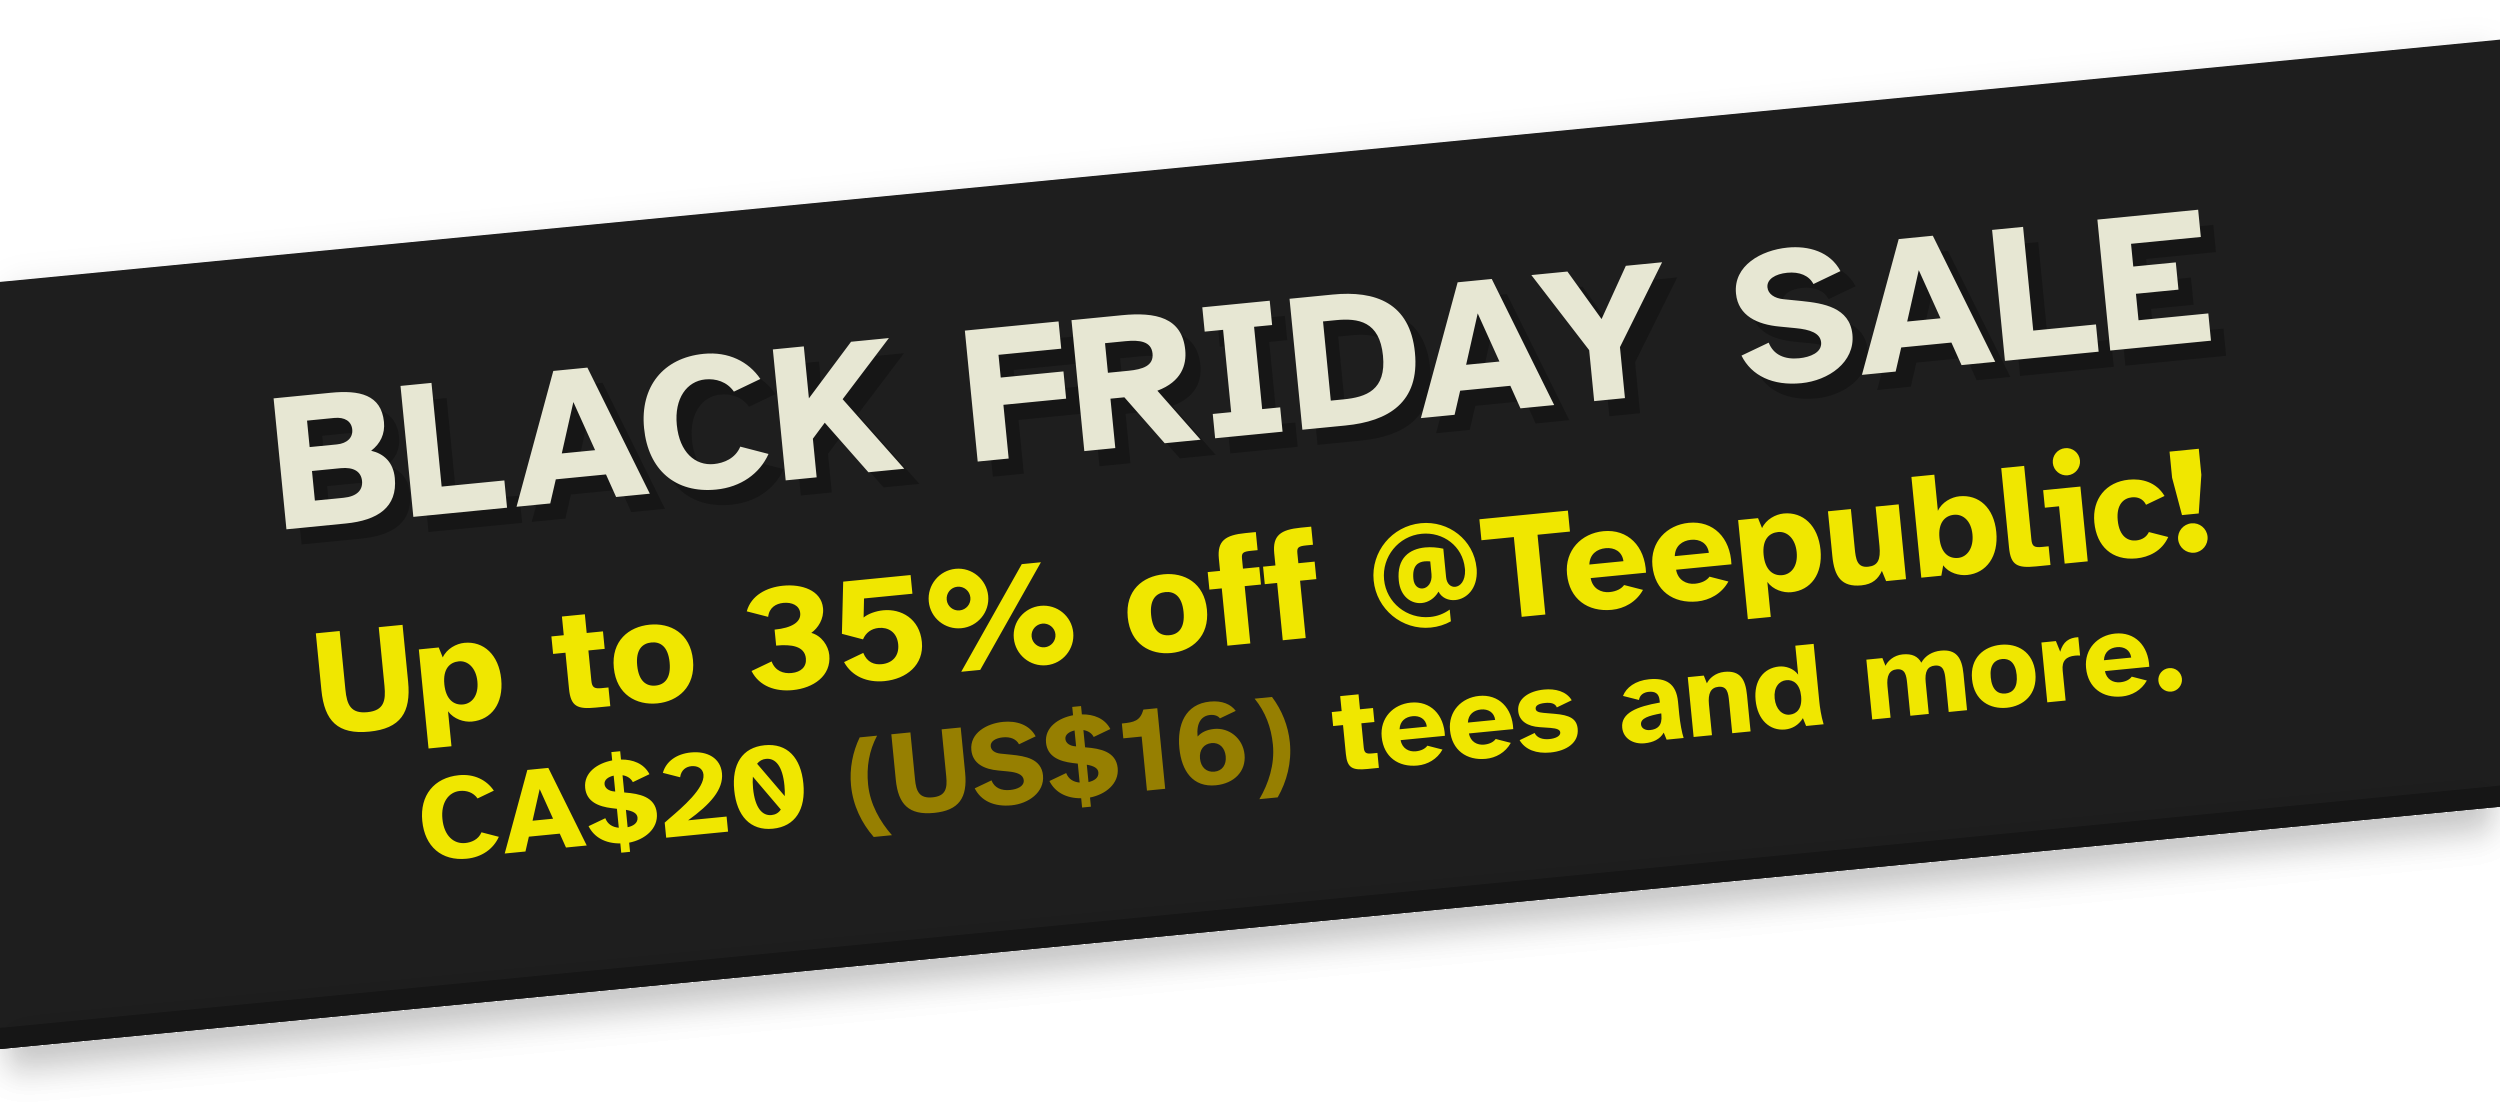
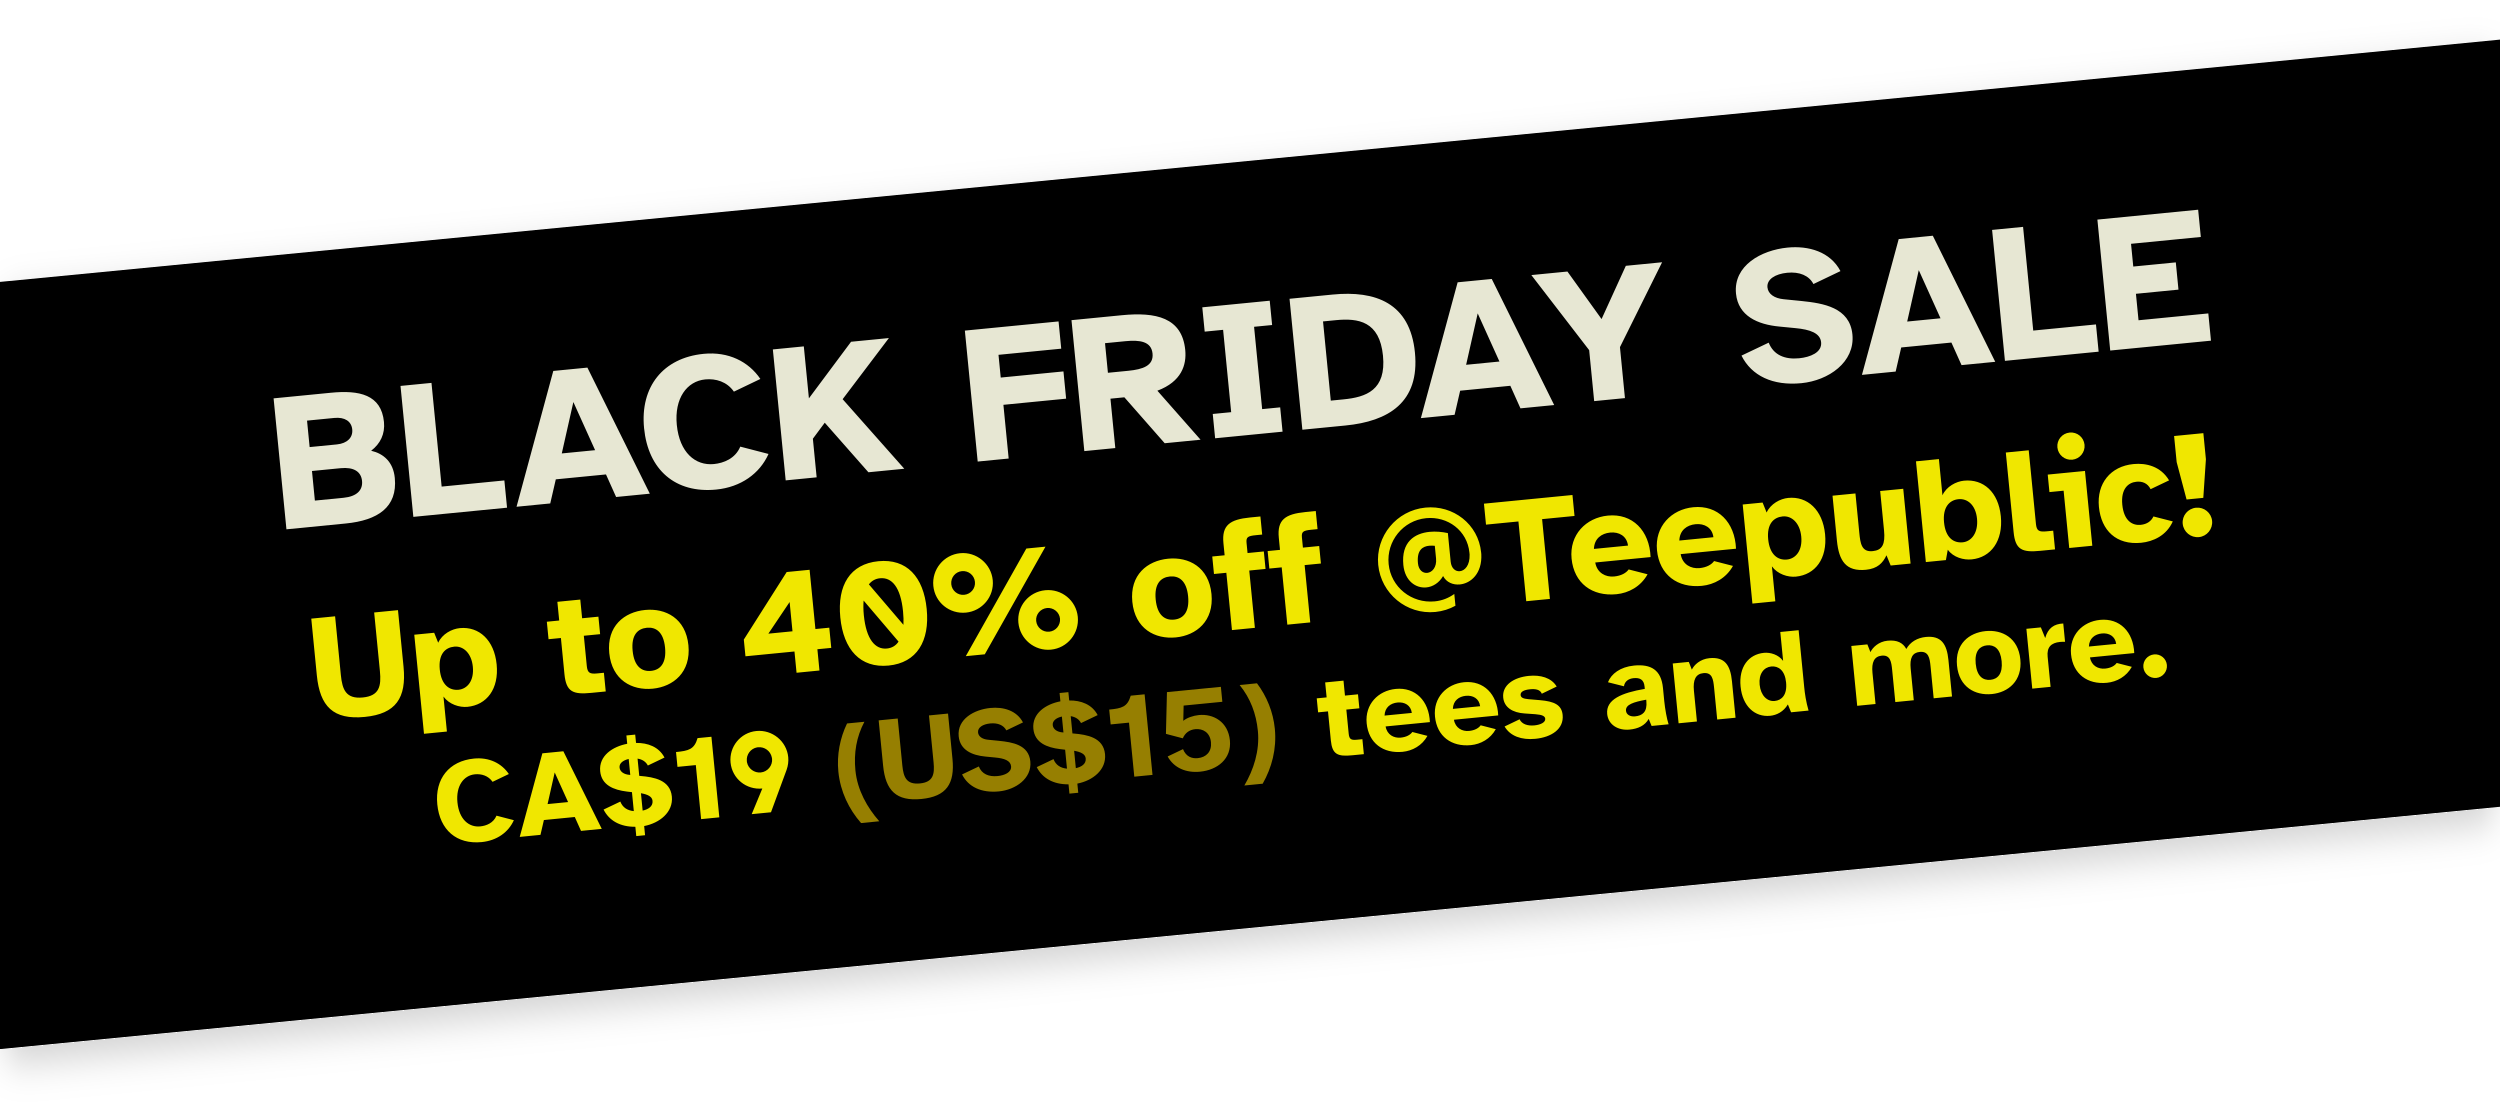
<svg xmlns="http://www.w3.org/2000/svg" fill="none" height="147" viewBox="0 0 330 147" width="330">
  <filter id="a" color-interpolation-filters="sRGB" filterUnits="userSpaceOnUse" height="153.353" width="463.644" x="-65" y="-3">
    <feFlood flood-opacity="0" result="BackgroundImageFix" />
    <feColorMatrix in="SourceAlpha" result="hardAlpha" type="matrix" values="0 0 0 0 0 0 0 0 0 0 0 0 0 0 0 0 0 0 127 0" />
    <feOffset dy="2" />
    <feGaussianBlur stdDeviation="2.5" />
    <feComposite in2="hardAlpha" operator="out" />
    <feColorMatrix type="matrix" values="0 0 0 0 0 0 0 0 0 0 0 0 0 0 0 0 0 0 0.18 0" />
-     <feBlend in2="BackgroundImageFix" mode="normal" result="effect1_dropShadow_288_177" />
-     <feBlend in="SourceGraphic" in2="effect1_dropShadow_288_177" mode="normal" result="shape" />
+     <feBlend in2="BackgroundImageFix" mode="normal" result="effect1_dropShadow_288_182" />
+     <feBlend in="SourceGraphic" in2="effect1_dropShadow_288_182" mode="normal" result="shape" />
  </filter>
-   <filter id="b" color-interpolation-filters="sRGB" filterUnits="userSpaceOnUse" height="55.807" width="454.189" x="-55.546" y="94.546">
-     <feFlood flood-opacity="0" result="BackgroundImageFix" />
-     <feColorMatrix in="SourceAlpha" result="hardAlpha" type="matrix" values="0 0 0 0 0 0 0 0 0 0 0 0 0 0 0 0 0 0 127 0" />
-     <feOffset dy="2" />
-     <feGaussianBlur stdDeviation="2.5" />
-     <feComposite in2="hardAlpha" operator="out" />
-     <feColorMatrix type="matrix" values="0 0 0 0 0 0 0 0 0 0 0 0 0 0 0 0 0 0 0.18 0" />
-     <feBlend in2="BackgroundImageFix" mode="normal" result="effect1_dropShadow_288_177" />
-     <feBlend in="SourceGraphic" in2="effect1_dropShadow_288_177" mode="normal" result="shape" />
-   </filter>
-   <clipPath id="c">
+   <clipPath id="b">
    <path d="m0 0h330v147h-330z" />
  </clipPath>
-   <g clip-path="url(#c)">
+   <g clip-path="url(#b)">
    <g filter="url(#a)">
-       <path d="m-60 43.026h446v100.798h-446z" fill="#1e1e1e" transform="matrix(.9953359 -.09646994 .09646994 .9953359 -4.430523 -5.587521)" />
+       <path d="m-60 43.026h446v100.798h-446z" fill="#000" transform="matrix(.9953359 -.09646994 .09646994 .9953359 -4.430523 -5.587521)" />
    </g>
-     <g filter="url(#b)">
-       <path d="m-50.546 140.572h446v2.794h-446z" fill="#161616" transform="matrix(.9953359 -.09646994 .09646994 .9953359 -13.79672 -4.220518)" />
-     </g>
-     <path d="m42.424 91.085-.734-7.484 3.145-.308.759 7.743c.193 1.971.694 3.188 2.904 2.971 2.189-.215 2.445-1.506 2.252-3.476l-.759-7.743 3.145-.308.734 7.484c.402 4.1-.999 6.207-5.12 6.611-4.16.408-5.924-1.389-6.326-5.489zm17.17 7.42-3.026.297-1.282-13.077 2.627-.258.531 1.315c.53-1.157 1.791-1.823 2.846-1.927 2.548-.25 4.556 1.583 4.87 4.788.318 3.244-1.304 5.353-3.852 5.603-1.055.103-2.423-.325-3.167-1.357zm-.943-8.187c.199 2.03 1.278 2.789 2.472 2.671 1.174-.115 2.074-1.188 1.893-3.039-.177-1.811-1.276-2.769-2.45-2.654-1.194.117-2.114.991-1.914 3.021zm14.359-4-.226-2.309 1.632-.16-.242-2.468 3.026-.297.242 2.468 2.15-.211.226 2.309-2.15.211.39 3.981c.092.935.408 1.085 1.383.99l.876-.086.242 2.468-1.911.187c-2.428.238-3.309-.138-3.538-2.467l-.468-4.777zm8.014 1.827c-.349-3.563 1.981-5.419 4.728-5.688 2.707-.265 5.373 1.101 5.722 4.664.349 3.563-1.997 5.461-4.704 5.726-2.747.269-5.397-1.139-5.746-4.702zm4.958-3.34c-1.194.117-2.078.947-1.873 3.037.203 2.07 1.197 2.776 2.431 2.656 1.214-.119 2.052-1.005 1.849-3.075-.205-2.09-1.232-2.733-2.407-2.618zm13.222 3.768 2.65-1.264c.465 1.261 1.547 1.637 2.641 1.53 1.254-.123 1.988-.838 1.881-1.933-.16-1.632-1.933-1.881-3.923-1.685l-.207-2.11c2.289-.224 3.498-1.006 3.383-2.18-.101-1.035-1.127-1.457-2.222-1.35-.975.096-1.87.605-2.01 1.845l-2.824-.728c.577-2.106 2.603-3.169 4.793-3.384 2.428-.238 5.039.571 5.274 2.96.14 1.433-.666 2.638-1.549 3.267 1.362.369 2.257 1.708 2.376 2.922.272 2.767-2.104 4.366-4.831 4.633-2.249.22-4.409-.492-5.432-2.522zm17.564 1.333c-2.309.226-4.322-.621-5.351-2.51l2.534-1.213c.505 1.257 1.461 1.585 2.437 1.489 1.393-.137 2.326-1.072 2.174-2.625-.16-1.632-1.349-2.279-2.583-2.158-.975.096-1.687.628-2.062 1.508l-2.785-.732.169-6.889 8.897-.872.242 2.468-6.389.626-.055 2.517c.574-.498 1.643-.865 2.579-.956 2.369-.232 4.81 1.096 5.112 4.181.299 3.045-2.053 4.884-4.919 5.165zm21.363-2.094c-2.169.213-4.095-1.387-4.307-3.557-.213-2.17 1.369-4.073 3.538-4.286 2.17-.213 4.091 1.347 4.304 3.517s-1.365 4.113-3.535 4.325zm-11.23-4.888c-2.17.213-4.091-1.347-4.304-3.517-.212-2.17 1.365-4.113 3.535-4.325 2.15-.211 4.095 1.387 4.308 3.557.212 2.17-1.389 4.075-3.539 4.286zm2.489 5.503-2.508.246 7.992-14.207 2.528-.248zm8.203-6.109c-.856.084-1.504.851-1.421 1.707.086.876.871 1.502 1.727 1.418s1.504-.851 1.418-1.727c-.084-.856-.868-1.482-1.724-1.398zm-12.627-3.143c.084.856.849 1.484 1.705 1.4.875-.086 1.504-.851 1.42-1.707-.086-.876-.851-1.504-1.727-1.418-.856.084-1.484.849-1.398 1.725zm23.898 2.32c-.35-3.563 1.98-5.419 4.727-5.688 2.707-.265 5.373 1.101 5.723 4.664.349 3.563-1.997 5.461-4.704 5.726-2.747.269-5.397-1.139-5.746-4.702zm4.957-3.34c-1.194.117-2.077.947-1.872 3.037.203 2.07 1.196 2.776 2.431 2.655 1.214-.119 2.051-1.005 1.848-3.075-.205-2.09-1.232-2.733-2.407-2.618zm5.821-.329-.226-2.309 1.632-.16-.158-1.612c-.23-2.349.84-3.117 3.507-3.378l1.373-.135.234 2.389-.836.082c-1.074.105-1.3.268-1.225 1.024l.13 1.334 2.15-.211.226 2.309-2.149.211.741 7.564-3.025.297-.742-7.564zm7.309-.716-.227-2.309 1.633-.16-.159-1.612c-.23-2.349.84-3.117 3.508-3.378l1.373-.135.234 2.389-.836.082c-1.075.105-1.3.268-1.226 1.024l.131 1.334 2.15-.211.226 2.309-2.15.211.742 7.564-3.026.296-.741-7.564zm14.371-.484c-.371-3.782 2.41-7.189 6.232-7.564 3.662-.359 6.987 2.189 7.352 5.911l.023.239c.13 2.559-1.391 3.854-2.824 3.994-.915.09-1.796-.286-2.219-1.109-.533.916-1.368 1.42-2.204 1.502-1.393.137-2.836-.847-3.043-2.957-.296-3.026 1.459-4.182 3.47-4.379.796-.078 1.648-.001 2.407.166l.369 3.762c.09.916.652 1.323 1.21 1.268.657-.064 1.332-.754 1.292-2.196l-.026-.259c-.285-2.906-2.864-4.824-5.71-4.545-3.066.3-5.248 3.046-4.954 6.052.299 3.046 3.025 5.23 6.09 4.929.956-.094 1.788-.416 2.577-.976l.153 1.552c-.781.438-1.697.729-2.653.823-3.782.371-7.169-2.412-7.542-6.214zm5.244-.213c.09.916.652 1.323 1.23 1.266.637-.062 1.275-.728 1.16-1.902l-.164-1.672c-.223-.018-.486-.033-.745-.007-.836.082-1.654.544-1.481 2.316zm13.263-5.52-4.279.419-.272-2.767 11.684-1.145.272 2.767-4.28.419 1.032 10.53-3.125.306zm7.017 4.899c-.309-3.145 1.903-5.391 4.789-5.674 3.244-.318 5.498 1.973 5.641 5.476l-7.305.716c.236 1.383 1.377 1.955 2.492 1.846.935-.092 1.583-.457 1.918-.932l2.494.64c-.886 1.614-2.49 2.475-4.102 2.633-3.205.314-5.608-1.44-5.927-4.704zm5.089-3.433c-1.135.111-2.093.788-2.14 2.159l4.499-.441c-.165-1.27-1.185-1.833-2.359-1.718zm6.185 2.328c-.309-3.145 1.903-5.391 4.789-5.674 3.244-.318 5.499 1.973 5.641 5.476l-7.305.716c.236 1.383 1.377 1.955 2.492 1.846.935-.092 1.583-.457 1.918-.932l2.495.64c-.887 1.614-2.491 2.475-4.103 2.633-3.205.314-5.607-1.44-5.927-4.704zm5.089-3.433c-1.135.111-2.093.788-2.14 2.159l4.499-.441c-.165-1.27-1.185-1.833-2.359-1.718zm10.532 10.181-3.026.296-1.282-13.077 2.628-.258.53 1.314c.53-1.157 1.791-1.823 2.846-1.927 2.548-.25 4.556 1.583 4.87 4.788.318 3.244-1.304 5.353-3.852 5.602-1.054.103-2.423-.325-3.167-1.357zm-.944-8.187c.199 2.03 1.279 2.789 2.473 2.672 1.174-.115 2.074-1.188 1.892-3.039-.177-1.811-1.276-2.769-2.45-2.654-1.195.117-2.114.991-1.915 3.021zm8.493-5.756 3.026-.297.507 5.175c.139 1.413.294 2.584 1.767 2.439 1.273-.125 1.679-.908 1.5-2.739l-.51-5.195 3.046-.299.967 9.873-2.627.258-.555-1.352c-.481 1.032-1.193 1.765-2.706 1.913-2.627.258-3.57-1.157-3.833-3.844zm11.017-4.536 3.025-.297.468 4.777c.53-1.157 1.791-1.823 2.846-1.927 2.548-.25 4.546 1.484 4.863 4.708.316 3.224-1.297 5.432-3.844 5.682-1.055.103-2.416-.245-3.16-1.278l-.248 1.371-2.647.26zm3.703 8.057c.201 2.05 1.275 2.749 2.469 2.632 1.174-.115 2.064-1.288 1.885-3.119-.178-1.811-1.269-2.689-2.443-2.574-1.194.117-2.108 1.051-1.911 3.061zm9.184 1.29-1.03-10.51 3.025-.297.953 9.713c.091.935.407 1.085 1.423.986l.855-.084.242 2.468-1.93.189c-2.429.238-3.31-.138-3.538-2.467zm4.729-5.287-.226-2.309 4.916-.482.968 9.873-3.045.298-.742-7.564zm3.017-4.275c-.995.098-1.871-.64-1.967-1.616-.097-.995.621-1.869 1.616-1.967.996-.098 1.87.621 1.967 1.616.096.975-.62 1.869-1.616 1.967zm9.082 10.966c-3.264.32-5.262-1.614-5.569-4.739-.304-3.105 1.545-5.356 4.551-5.651 1.692-.166 3.605.29 4.712 2.151l-2.438 1.163c-.401-.805-1.109-1.057-1.865-.983-1.095.107-2.077.947-1.873 3.037.211 2.15 1.356 2.761 2.431 2.655.836-.082 1.398-.499 1.68-1.109l2.556.654c-.84 1.891-2.612 2.668-4.185 2.822zm4.694-10.649-.337-3.443 3.861-.379.338 3.443-.344 5.098-2.21.216zm2.94 9.9c-1.075.105-2.036-.685-2.142-1.759-.105-1.075.687-2.017 1.762-2.122 1.055-.103 2.014.667 2.12 1.742.105 1.075-.685 2.037-1.74 2.14zm-228.058 40.393c-3.312.325-5.526-1.596-5.859-4.988-.329-3.36 1.546-5.714 4.842-6.037 2.006-.197 3.646.623 4.605 2.04l-2.15 1.031c-.562-.813-1.472-1.077-2.332-.993-1.481.145-2.518 1.533-2.306 3.698.218 2.23 1.5 3.326 3.012 3.178.796-.078 1.741-.444 2.144-1.416l2.293.595c-.712 1.597-2.244 2.696-4.25 2.892zm5.024-.685 2.986-11.032 2.771-.272 5.071 10.243-2.739.268-.823-1.832-4.077.399-.451 1.958zm4.616-8.507-.941 4.176 2.707-.266zm10.645 7.172c-1.992.018-3.455-.803-4.194-2.274l2.212-1.053c.301.775.919 1.18 1.779 1.257l-.245-2.5-.667-.08c-1.757-.213-3.346-.845-3.526-2.676-.201-2.055 1.657-3.266 3.567-3.63l-.108-1.099 1.163-.114.108 1.098c1.557-.024 3.026.524 3.758 1.931l-2.196 1.051c-.259-.505-.739-.812-1.359-.912l.223 2.277.178.015c1.751.15 3.909.517 4.125 2.715.204 2.086-1.634 3.504-3.654 3.895l.119 1.21-1.163.114zm.964-2.136c.709-.15 1.378-.538 1.305-1.286-.056-.573-.646-.853-1.53-1.008zm-3.049-5.682c.053.541.571.908 1.316.964l.097.007-.206-2.102c-.755.17-1.262.574-1.207 1.131zm7.943 5.073.636-.561c1.676-1.434 4.658-3.977 4.482-5.776-.081-.828-.808-1.191-1.588-1.115-.669.066-1.354.455-1.496 1.465l-2.276-.581c.428-1.537 1.828-2.51 3.707-2.694 2.166-.212 3.899.743 4.094 2.734.211 2.149-1.527 4.104-4.47 6.225l5.08-.498.195 1.991-8.169.801zm9.178-4.276c-.334-3.407 1.038-5.648 4.015-5.94 2.994-.293 4.775 1.638 5.109 5.046.332 3.392-1.035 5.68-4.029 5.974-2.977.291-4.763-1.688-5.095-5.08zm2.462-1.784c-.036.453-.035.952.022 1.541.251 2.564 1.209 3.643 2.435 3.523.51-.05.937-.285 1.231-.731zm1.731-2.356c-.478.047-.875.262-1.175.645l3.65 4.273c.023-.421.008-.901-.042-1.411-.252-2.58-1.191-3.629-2.433-3.507zm74.862-4.332-.181-1.847 1.305-.128-.193-1.974 2.42-.237.194 1.975 1.72-.169.181 1.847-1.72.169.312 3.185c.073.748.326.868 1.107.792l.7-.069.194 1.975-1.529.15c-1.943.19-2.647-.11-2.83-1.974l-.374-3.822zm6.41 1.446c-.247-2.516 1.522-4.313 3.831-4.539 2.596-.254 4.399 1.578 4.513 4.381l-5.844.573c.189 1.107 1.102 1.564 1.994 1.476.748-.073 1.266-.365 1.534-.745l1.996.512c-.71 1.292-1.993 1.98-3.282 2.107-2.564.251-4.486-1.152-4.742-3.764zm4.071-2.746c-.907.089-1.674.63-1.711 1.727l3.598-.353c-.131-1.016-.947-1.467-1.887-1.375zm4.948 1.862c-.246-2.516 1.523-4.313 3.832-4.539 2.595-.254 4.399 1.578 4.512 4.381l-5.844.573c.189 1.107 1.102 1.564 1.994 1.476.748-.073 1.266-.365 1.535-.745l1.995.512c-.709 1.291-1.992 1.98-3.282 2.107-2.564.251-4.486-1.152-4.742-3.764zm4.072-2.746c-.908.089-1.675.63-1.712 1.727l3.599-.353c-.132-1.016-.948-1.467-1.887-1.375zm9.18 5.676c-1.848.181-3.332-.365-4.066-1.627l1.98-.95c.305.645 1.052.894 1.96.805.78-.076 1.474-.386 1.425-.879-.033-.334-.373-.526-1.296-.596l-1.441-.1c-1.553-.105-2.681-.782-2.81-2.104-.163-1.656 1.426-2.664 3.385-2.856 1.513-.148 2.964.224 3.675 1.408l-1.965.948c-.215-.558-.836-.658-1.553-.587-.859.084-1.283.351-1.243.765.031.319.321.483 1.034.542l1.491.127c1.946.163 2.892.633 3.021 1.955.183 1.863-1.48 2.942-3.597 3.15zm9.477-3.276c-.189-1.927 1.929-2.793 4.964-3.316l-.029-.302c-.089-.908-.6-1.195-1.444-1.113-.669.066-1.18.421-1.277 1.074l-2.11-.533c.422-1.103 1.618-2.023 3.433-2.201 2.246-.22 3.593.564 3.827 2.953l.17 1.736c.101 1.035.347 2.394.573 3.063l-2.245.22-.38-.927c-.508.886-1.4 1.295-2.531 1.406-1.497.147-2.81-.625-2.951-2.058zm5.153-1.888c-1.658.307-2.751.639-2.67 1.467.05.509.56.797 1.197.735.956-.094 1.633-.562 1.491-2.011zm3.5-4.78 2.117-.208.406 1.021c.292-.624 1.101-1.394 2.311-1.513 2.039-.2 2.775.918 2.984 3.051l.472 4.809-2.421.237-.412-4.204c-.109-1.115-.247-2.034-1.41-1.92-1.019.1-1.391.892-1.251 2.325l.398 4.061-2.42.237zm12.854 6.907c-2.038.2-3.647-1.282-3.899-3.862-.253-2.58 1.046-4.25 3.084-4.45.86-.084 1.937.244 2.533 1.07l-.375-3.822 2.42-.237.74 7.548c.078.796.237 1.922.574 3.063l-2.309.226-.423-1.036c-.58.973-1.485 1.416-2.345 1.5zm.15-6.51c-.956.094-1.676.952-1.534 2.401.144 1.465 1.025 2.247 1.98 2.153.939-.092 1.673-.807 1.512-2.447-.157-1.608-1.019-2.199-1.958-2.107zm13.765 4.953-2.421.237-.774-7.898 2.118-.208.405 1.021c.293-.624 1.086-1.393 2.264-1.508 1.258-.123 2.02.268 2.47 1.092.52-.935 1.463-1.478 2.578-1.587 2.022-.198 2.775.918 2.984 3.051l.471 4.809-2.42.237-.412-4.204c-.11-1.115-.264-2.032-1.426-1.918-.987.097-1.334.822-1.199 2.207l.409 4.172-2.436.239-.412-4.204c-.109-1.115-.248-2.034-1.378-1.923-1.003.098-1.36.889-1.226 2.258zm10.755-5.073c-.28-2.85 1.584-4.335 3.782-4.551 2.166-.212 4.298.881 4.578 3.731.279 2.85-1.598 4.369-3.763 4.581-2.198.215-4.318-.911-4.597-3.761zm3.966-2.672c-.955.094-1.662.758-1.498 2.43.162 1.656.957 2.221 1.945 2.124.971-.095 1.641-.804 1.479-2.46-.164-1.672-.986-2.186-1.926-2.094zm8.387 5.48-2.421.237-.774-7.898 1.911-.187.572 1.407c.369-1.322 1.167-1.867 2.384-1.922l.237 2.42c-.258-.007-.435-.006-.658.016-1.178.116-1.765.688-1.642 1.946zm2.698-4.3c-.246-2.516 1.523-4.313 3.832-4.539 2.595-.254 4.399 1.578 4.512 4.381l-5.844.573c.189 1.107 1.102 1.564 1.994 1.476.748-.073 1.266-.365 1.535-.745l1.995.512c-.709 1.291-1.992 1.98-3.282 2.106-2.564.251-4.486-1.152-4.742-3.763zm4.072-2.746c-.908.089-1.675.63-1.712 1.727l3.599-.353c-.132-1.016-.948-1.467-1.887-1.375zm5.476 4.463c-.085-.86.549-1.613 1.409-1.698.844-.083 1.612.533 1.696 1.393s-.548 1.629-1.392 1.712c-.86.084-1.629-.548-1.713-1.408z" fill="#f0e700" />
-     <path d="m115.332 110.481c-1.593-1.822-2.737-4.137-2.997-6.796-.217-2.214.21-4.41 1.145-6.351l2.294-.225c-1.058 2.001-1.413 4.125-1.188 6.418.258 2.628 1.576 4.926 3.15 6.717zm2.911-7.568-.587-5.988 2.516-.247.607 6.194c.155 1.576.555 2.55 2.323 2.377 1.752-.172 1.956-1.205 1.801-2.781l-.607-6.195 2.516-.247.587 5.987c.321 3.28-.8 4.966-4.096 5.289-3.328.326-4.739-1.111-5.06-4.391zm10.421 1.148 2.212-1.052c.387.991 1.293 1.384 2.472 1.268.907-.088 1.866-.472 1.785-1.3-.073-.748-.905-1.037-2.074-1.147l-1.314-.128c-1.769-.165-3.348-.862-3.526-2.677-.224-2.277 2.049-3.529 4.183-3.738 1.72-.169 3.473.335 4.303 1.909l-2.196 1.051c-.357-.688-1.129-1.015-2.132-.916-.971.095-1.668.533-1.604 1.186.053.541.57.893 1.317.964l1.461.146c1.754.182 3.909.517 4.124 2.715.222 2.261-1.948 3.744-4.145 3.959-2.325.228-4.046-.6-4.866-2.24zm14.053 1.308c-1.992.018-3.455-.803-4.194-2.274l2.212-1.053c.301.774.92 1.18 1.779 1.257l-.245-2.5-.667-.08c-1.757-.213-3.346-.845-3.526-2.677-.201-2.054 1.657-3.265 3.567-3.629l-.108-1.099 1.163-.114.108 1.099c1.557-.024 3.025.523 3.758 1.931l-2.196 1.051c-.259-.505-.739-.812-1.36-.912l.224 2.277.178.015c1.751.15 3.909.517 4.124 2.715.205 2.086-1.634 3.504-3.653 3.895l.119 1.21-1.163.114zm.964-2.137c.709-.149 1.378-.537 1.305-1.285-.056-.573-.646-.853-1.53-1.008zm-3.049-5.681c.053.541.572.909 1.317.964l.097.007-.206-2.102c-.755.171-1.262.574-1.208 1.131zm7.646-.09-.192-1.959c1.672-.164 2.41-.349 2.843-1.838l1.831-.179 1.042 10.637-2.404.236-.699-7.134zm7.398 1.3c-.299-3.057.747-5.829 4.043-6.152 1.609-.158 2.752.357 3.4 1.226l-2.089.993c-.243-.346-.741-.506-1.298-.452-1.131.111-1.828 1.031-1.65 2.847.478-.529 1.149-.9 2.2-1.004 1.911-.187 3.782 1.189 3.998 3.386.217 2.213-1.378 3.816-3.783 4.052-3.041.298-4.526-1.888-4.821-4.897zm2.723 1.373c.113 1.146.855 1.829 1.906 1.726 1.035-.101 1.598-.912 1.488-2.043-.11-1.115-.823-1.833-1.874-1.729-1.019.1-1.632.899-1.52 2.046zm7.838 5.357c1.212-2.064 2.043-4.573 1.786-7.201-.225-2.293-.985-4.308-2.412-6.066l2.293-.225c1.295 1.722 2.141 3.793 2.358 6.007.26 2.66-.412 5.153-1.605 7.247z" fill="#967f01" />
-     <path d="m38.114 54.584 7.556-.741c3.752-.368 6.659.235 7.014 3.858.155 1.579-.476 2.868-1.692 3.797 1.658.386 2.915 1.491 3.121 3.587.381 3.881-2.272 5.604-6.464 6.015l-7.84.769zm8.845 9.217-3.778.37.383 3.907 3.778-.37c1.76-.172 2.566-1.009 2.447-2.225-.119-1.216-1.07-1.855-2.83-1.682zm-.833-6.632-3.597.353.343 3.493 3.597-.352c1.371-.135 2.131-.914 2.027-1.975-.106-1.087-.998-1.653-2.369-1.518zm14.171 9.061 8.28-.812.353 3.597-12.369 1.212-1.694-17.285 4.088-.401zm9.886 2.662 4.852-17.927 4.502-.441 8.241 16.643-4.451.436-1.337-2.978-6.624.649-.733 3.181zm7.501-13.824-1.529 6.786 4.399-.431zm18.853 11.554c-5.382.528-8.98-2.594-9.52-8.106-.535-5.46 2.512-9.285 7.868-9.81 3.26-.32 5.926 1.013 7.484 3.316l-3.494 1.675c-.913-1.321-2.392-1.751-3.789-1.614-2.406.236-4.093 2.491-3.748 6.01.355 3.623 2.437 5.404 4.895 5.163 1.294-.127 2.829-.722 3.484-2.301l3.727.967c-1.157 2.595-3.646 4.381-6.907 4.7zm7.479-18.498 4.088-.401.672 6.857 5.564-7.468 4.994-.489-6.106 8.07 8.137 9.182-4.735.464-5.762-6.541-1.569 2.113.499 5.098-4.088.401zm27.039 14.801-1.694-17.285 12.369-1.212.352 3.597-8.28.812.294 3.002 8.28-.812.353 3.597-8.28.812.695 7.09zm18.164-1.78-4.089.401-1.694-17.285 6.65-.652c4.477-.439 7.945.292 8.366 4.588.192 1.967-.479 4.175-3.679 5.377l5.702 6.469-4.735.464-5.323-6.062-1.837.18zm-1.357-13.844.383 3.907 2.691-.264c1.915-.188 3.357-.669 3.199-2.273-.157-1.604-1.667-1.822-3.582-1.634zm15.588-1.763-2.432.238-.315-3.209 8.901-.873.315 3.209-2.381.233 1.066 10.868 2.38-.233.315 3.209-8.902.873-.314-3.209 2.432-.238zm16.155 12.628-5.693.558-1.694-17.285 5.693-.558c5.641-.553 10.217 1.089 10.861 7.661.647 6.598-3.526 9.071-9.167 9.624zm-1.942-3.284 1.682-.165c2.976-.292 5.656-1.207 5.209-5.762-.446-4.554-3.258-4.984-6.233-4.692l-1.682.165zm11.893 2.309 4.852-17.927 4.503-.441 8.241 16.643-4.451.436-1.337-2.978-6.624.649-.733 3.181zm7.501-13.824-1.529 6.786 4.399-.431zm14.714 4.854-7.633-9.911 4.761-.467 4.508 6.272 3.203-7.028 4.787-.469-5.563 11.204.659 6.728-4.062.398zm20.104.72 3.594-1.711c.629 1.61 2.102 2.25 4.017 2.062 1.475-.145 3.033-.768 2.901-2.113-.119-1.216-1.471-1.685-3.369-1.864l-2.137-.209c-2.874-.267-5.441-1.4-5.73-4.35-.362-3.7 3.331-5.734 6.798-6.074 2.795-.274 5.644.544 6.992 3.103l-3.568 1.708c-.58-1.119-1.834-1.649-3.464-1.489-1.578.155-2.71.867-2.606 1.927.086.88.926 1.451 2.139 1.567l2.374.237c2.851.295 6.352.84 6.703 4.411.36 3.674-3.166 6.084-6.737 6.434-3.778.37-6.574-.975-7.907-3.64zm15.902 2.543 4.852-17.927 4.502-.441 8.241 16.643-4.45.436-1.337-2.978-6.624.649-.734 3.181zm7.501-13.824-1.529 6.785 4.399-.431zm15.109 7.976 8.281-.812.352 3.597-12.368 1.212-1.695-17.285 4.089-.401zm10.163 2.635-1.695-17.285 13.301-1.304.352 3.597-9.212.903.295 3.002 5.615-.55.352 3.597-5.615.55.343 3.493 9.211-.903.353 3.597z" fill="#161616" />
+     <path d="m41.822 89.144-.734-7.484 3.145-.308.759 7.743c.193 1.971.694 3.188 2.904 2.971 2.189-.215 2.445-1.506 2.252-3.476l-.759-7.743 3.145-.308.734 7.484c.402 4.1-.999 6.207-5.12 6.611-4.16.408-5.924-1.389-6.326-5.489zm17.17 7.42-3.026.296-1.282-13.077 2.627-.258.531 1.314c.53-1.157 1.791-1.823 2.846-1.927 2.548-.25 4.556 1.583 4.87 4.788.318 3.244-1.304 5.353-3.852 5.603-1.055.103-2.423-.325-3.168-1.357zm-.943-8.187c.199 2.03 1.278 2.789 2.472 2.672 1.174-.115 2.074-1.188 1.893-3.039-.177-1.811-1.276-2.769-2.45-2.654-1.194.117-2.113.991-1.914 3.021zm14.359-4-.226-2.309 1.632-.16-.242-2.468 3.026-.297.242 2.468 2.15-.211.226 2.309-2.15.211.39 3.981c.092.935.408 1.085 1.383.99l.876-.086.242 2.468-1.911.187c-2.428.238-3.309-.138-3.538-2.467l-.468-4.777zm8.014 1.827c-.349-3.563 1.981-5.419 4.728-5.688 2.707-.265 5.373 1.101 5.722 4.664.349 3.563-1.997 5.461-4.704 5.726-2.747.269-5.397-1.139-5.746-4.702zm4.958-3.34c-1.194.117-2.078.947-1.873 3.037.203 2.07 1.196 2.776 2.431 2.655 1.214-.119 2.052-1.005 1.849-3.075-.205-2.09-1.232-2.733-2.407-2.618zm12.804 1.558 5.658-8.914 3.025-.297.767 7.822 1.831-.179.261 2.667-1.831.179.275 2.807-3.025.297-.275-2.807-6.469.634zm6.046-4.953-2.806 4.174 3.184-.312zm6.69 2.037c-.418-4.26 1.297-7.06 5.02-7.425 3.742-.367 5.968 2.048 6.385 6.307.416 4.24-1.293 7.1-5.035 7.467-3.722.365-5.954-2.109-6.37-6.349zm3.077-2.231c-.045.567-.044 1.19.028 1.927.314 3.205 1.512 4.554 3.044 4.404.637-.062 1.171-.356 1.538-.914zm2.163-2.945c-.597.059-1.093.328-1.468.807l4.562 5.34c.029-.525.011-1.126-.052-1.763-.316-3.225-1.489-4.536-3.042-4.384zm22.574 9.423c-2.17.213-4.095-1.387-4.308-3.557-.212-2.17 1.369-4.073 3.539-4.286s4.091 1.347 4.304 3.517c.212 2.17-1.366 4.113-3.535 4.325zm-11.231-4.888c-2.169.213-4.091-1.347-4.303-3.517-.213-2.17 1.365-4.113 3.535-4.325 2.149-.211 4.095 1.387 4.307 3.557.213 2.17-1.389 4.075-3.539 4.286zm2.489 5.503-2.508.246 7.992-14.207 2.528-.248zm8.203-6.109c-.856.084-1.504.851-1.42 1.707.086.876.871 1.502 1.727 1.418s1.504-.851 1.418-1.727c-.084-.856-.869-1.482-1.725-1.398zm-12.627-3.143c.084.856.849 1.484 1.705 1.4.876-.086 1.504-.851 1.42-1.707-.085-.876-.85-1.504-1.726-1.418-.856.084-1.484.849-1.399 1.725zm23.898 2.32c-.349-3.563 1.981-5.419 4.728-5.688 2.707-.265 5.373 1.101 5.722 4.664s-1.997 5.461-4.704 5.726c-2.747.269-5.397-1.139-5.746-4.702zm4.958-3.34c-1.194.117-2.077.947-1.873 3.037.203 2.07 1.197 2.776 2.431 2.656 1.214-.119 2.052-1.005 1.849-3.075-.205-2.09-1.233-2.733-2.407-2.618zm5.821-.329-.227-2.309 1.632-.16-.158-1.612c-.23-2.349.84-3.117 3.508-3.378l1.373-.135.234 2.389-.836.082c-1.075.105-1.3.268-1.226 1.024l.131 1.334 2.15-.211.226 2.309-2.15.211.742 7.564-3.026.297-.741-7.564zm7.308-.717-.226-2.309 1.632-.16-.158-1.612c-.23-2.349.84-3.117 3.507-3.378l1.374-.135.234 2.389-.836.082c-1.075.105-1.3.268-1.226 1.024l.131 1.334 2.149-.211.227 2.309-2.15.211.741 7.564-3.025.297-.742-7.564zm14.372-.484c-.371-3.782 2.41-7.189 6.231-7.564 3.663-.359 6.987 2.189 7.352 5.911l.024.239c.13 2.559-1.391 3.854-2.824 3.994-.916.09-1.797-.286-2.219-1.109-.533.916-1.368 1.42-2.204 1.502-1.393.137-2.836-.847-3.043-2.957-.297-3.026 1.459-4.182 3.469-4.379.797-.078 1.648-.001 2.408.166l.369 3.762c.09.916.652 1.323 1.209 1.268.657-.064 1.333-.754 1.292-2.196l-.025-.259c-.285-2.906-2.864-4.824-5.711-4.545-3.065.3-5.248 3.046-4.953 6.052.298 3.045 3.025 5.23 6.09 4.929.955-.094 1.788-.416 2.577-.976l.152 1.553c-.781.438-1.697.729-2.652.823-3.782.371-7.17-2.412-7.542-6.214zm5.244-.213c.09.916.652 1.323 1.229 1.266.637-.062 1.275-.728 1.16-1.902l-.164-1.672c-.223-.018-.485-.033-.744-.007-.836.082-1.655.544-1.481 2.316zm13.263-5.52-4.28.419-.271-2.767 11.684-1.145.271 2.767-4.279.419 1.032 10.53-3.125.306zm7.016 4.899c-.308-3.145 1.903-5.391 4.789-5.674 3.245-.318 5.499 1.973 5.641 5.476l-7.305.716c.237 1.384 1.378 1.955 2.492 1.846.936-.092 1.583-.457 1.919-.932l2.494.64c-.887 1.614-2.49 2.475-4.103 2.633-3.204.314-5.607-1.44-5.927-4.704zm5.089-3.433c-1.134.111-2.093.788-2.139 2.159l4.498-.441c-.164-1.27-1.184-1.833-2.359-1.718zm6.185 2.328c-.308-3.145 1.903-5.391 4.789-5.674 3.245-.318 5.499 1.973 5.642 5.476l-7.305.716c.236 1.384 1.377 1.955 2.492 1.846.935-.092 1.583-.457 1.918-.932l2.494.64c-.887 1.614-2.49 2.475-4.103 2.633-3.204.314-5.607-1.44-5.927-4.704zm5.09-3.433c-1.135.111-2.094.788-2.14 2.159l4.498-.441c-.164-1.27-1.184-1.833-2.358-1.718zm10.531 10.181-3.025.297-1.282-13.077 2.627-.258.531 1.315c.53-1.157 1.791-1.823 2.846-1.927 2.547-.25 4.556 1.583 4.87 4.788.318 3.244-1.304 5.353-3.852 5.603-1.055.103-2.423-.325-3.168-1.357zm-.943-8.187c.199 2.03 1.278 2.789 2.472 2.672 1.175-.115 2.074-1.188 1.893-3.039-.178-1.811-1.276-2.769-2.451-2.654-1.194.117-2.113.991-1.914 3.021zm8.493-5.756 3.025-.296.508 5.175c.138 1.413.293 2.584 1.766 2.439 1.274-.125 1.68-.908 1.5-2.739l-.509-5.195 3.045-.298.968 9.873-2.627.258-.555-1.352c-.482 1.032-1.193 1.765-2.706 1.913-2.628.258-3.57-1.157-3.834-3.844zm11.016-4.536 3.026-.297.468 4.777c.53-1.157 1.791-1.823 2.846-1.927 2.547-.25 4.546 1.484 4.862 4.708.316 3.225-1.296 5.432-3.844 5.682-1.055.103-2.415-.245-3.16-1.278l-.247 1.371-2.647.26zm3.704 8.057c.201 2.05 1.274 2.749 2.468 2.632 1.175-.115 2.065-1.288 1.885-3.119-.177-1.811-1.268-2.689-2.443-2.574-1.194.117-2.107 1.051-1.91 3.061zm9.184 1.29-1.031-10.51 3.026-.297.952 9.713c.092.935.408 1.085 1.423.986l.856-.084.242 2.468-1.931.189c-2.428.238-3.309-.138-3.537-2.467zm4.729-5.287-.227-2.309 4.917-.482.968 9.873-3.046.298-.741-7.564zm3.017-4.275c-.995.098-1.871-.64-1.967-1.616-.098-.995.621-1.869 1.616-1.967s1.869.621 1.967 1.616c.095.975-.621 1.869-1.616 1.967zm9.082 10.966c-3.265.32-5.263-1.614-5.569-4.739-.304-3.105 1.545-5.356 4.55-5.651 1.692-.166 3.606.29 4.713 2.151l-2.439 1.163c-.4-.805-1.108-1.057-1.864-.983-1.095.107-2.078.947-1.873 3.037.211 2.15 1.356 2.761 2.431 2.655.836-.082 1.398-.499 1.68-1.109l2.555.654c-.839 1.891-2.612 2.667-4.184 2.822zm4.694-10.649-.338-3.443 3.862-.379.337 3.443-.344 5.098-2.209.217zm2.94 9.9c-1.075.105-2.037-.685-2.142-1.759-.105-1.075.687-2.017 1.761-2.122 1.055-.103 2.015.667 2.12 1.742.106 1.075-.684 2.037-1.739 2.14zm-226.678 40.258c-3.312.325-5.526-1.597-5.859-4.988-.329-3.36 1.546-5.714 4.842-6.037 2.006-.197 3.646.623 4.605 2.04l-2.15 1.031c-.562-.813-1.472-1.078-2.332-.994-1.481.146-2.518 1.533-2.306 3.699.218 2.229 1.5 3.326 3.012 3.177.796-.078 1.741-.444 2.144-1.416l2.293.596c-.712 1.597-2.244 2.695-4.25 2.892zm5.024-.685 2.986-11.032 2.771-.272 5.071 10.242-2.739.269-.823-1.833-4.077.4-.451 1.957zm4.616-8.507-.941 4.175 2.707-.265zm10.645 7.171c-1.992.019-3.455-.802-4.194-2.273l2.212-1.053c.301.774.919 1.18 1.779 1.256l-.245-2.5-.667-.079c-1.757-.214-3.346-.846-3.526-2.677-.201-2.054 1.657-3.265 3.567-3.629l-.108-1.099 1.163-.114.108 1.099c1.557-.024 3.025.523 3.758 1.931l-2.196 1.052c-.259-.505-.739-.812-1.359-.912l.223 2.277.178.015c1.751.15 3.909.517 4.125 2.714.204 2.086-1.634 3.505-3.654 3.895l.119 1.211-1.162.114zm.964-2.136c.709-.15 1.378-.537 1.305-1.285-.056-.574-.646-.853-1.53-1.008zm-3.049-5.682c.053.542.571.909 1.316.965l.097.006-.206-2.102c-.755.171-1.262.574-1.207 1.131zm7.646-.09-.192-1.958c1.672-.164 2.409-.349 2.842-1.838l1.831-.179 1.043 10.637-2.405.236-.699-7.134zm7.005-.574c-.204-2.086 1.316-3.955 3.402-4.16 2.102-.206 4.006 1.344 4.212 3.446.055.557-.018 1.127-.219 1.693l-2.057 5.588-2.548.249 1.405-3.385c-2.102.206-3.986-1.297-4.195-3.431zm2.165-.051c.166.868.978 1.447 1.822 1.364.908-.089 1.583-.91 1.494-1.818-.003-.032-.007-.064-.026-.094l-.007-.08c-.18-.851-.959-1.417-1.803-1.335l-.143.014c-.868.165-1.433.96-1.351 1.804zm75.393-6.571-.181-1.847 1.306-.128-.194-1.975 2.421-.237.193 1.974 1.72-.169.181 1.847-1.72.169.312 3.185c.074.748.327.868 1.107.792l.701-.069.193 1.974-1.529.15c-1.942.191-2.647-.11-2.83-1.973l-.374-3.822zm6.41 1.446c-.246-2.516 1.523-4.313 3.832-4.54 2.595-.254 4.399 1.578 4.513 4.381l-5.844.573c.188 1.107 1.101 1.564 1.993 1.477.748-.073 1.266-.365 1.535-.745l1.995.512c-.709 1.291-1.992 1.98-3.282 2.106-2.564.251-4.486-1.152-4.742-3.763zm4.072-2.746c-.908.089-1.675.63-1.712 1.727l3.599-.353c-.132-1.016-.948-1.466-1.887-1.374zm4.947 1.862c-.246-2.516 1.523-4.313 3.832-4.54 2.595-.254 4.399 1.578 4.513 4.381l-5.844.573c.189 1.107 1.102 1.564 1.993 1.477.749-.073 1.267-.365 1.535-.745l1.995.512c-.709 1.291-1.992 1.98-3.282 2.106-2.563.251-4.486-1.152-4.742-3.763zm4.072-2.746c-.908.089-1.675.63-1.712 1.727l3.599-.353c-.132-1.016-.948-1.466-1.887-1.374zm9.18 5.676c-1.847.181-3.332-.365-4.066-1.627l1.981-.95c.304.645 1.052.894 1.959.805.781-.076 1.474-.386 1.425-.879-.032-.334-.373-.526-1.296-.596l-1.44-.1c-1.554-.105-2.682-.782-2.811-2.104-.162-1.656 1.427-2.664 3.385-2.856 1.513-.148 2.964.224 3.675 1.408l-1.965.948c-.215-.558-.836-.658-1.552-.587-.86.084-1.284.351-1.244.765.032.319.321.483 1.034.542l1.492.127c1.945.163 2.891.633 3.021 1.955.182 1.863-1.48 2.942-3.598 3.15zm9.477-3.276c-.188-1.927 1.929-2.793 4.965-3.316l-.03-.303c-.089-.908-.6-1.195-1.443-1.113-.669.066-1.181.421-1.278 1.074l-2.11-.533c.423-1.103 1.618-2.024 3.434-2.201 2.245-.22 3.592.564 3.826 2.953l.17 1.736c.102 1.035.347 2.393.574 3.063l-2.246.22-.38-.927c-.508.886-1.4 1.295-2.531 1.406-1.497.147-2.81-.625-2.951-2.058zm5.153-1.888c-1.658.307-2.751.639-2.67 1.467.05.51.561.797 1.198.735.955-.094 1.633-.562 1.491-2.011zm3.5-4.78 2.118-.208.405 1.021c.293-.624 1.101-1.394 2.312-1.513 2.038-.2 2.774.918 2.984 3.051l.471 4.809-2.42.237-.412-4.204c-.11-1.115-.248-2.034-1.41-1.92-1.02.1-1.392.892-1.252 2.325l.398 4.061-2.42.237zm12.854 6.907c-2.038.2-3.646-1.282-3.899-3.862-.253-2.58 1.046-4.25 3.084-4.45.86-.084 1.937.244 2.533 1.07l-.375-3.822 2.421-.237.74 7.548c.078.796.236 1.922.573 3.063l-2.309.226-.423-1.036c-.58.973-1.485 1.416-2.345 1.5zm.15-6.51c-.956.094-1.675.952-1.533 2.401.143 1.465 1.024 2.247 1.979 2.153.94-.092 1.674-.807 1.513-2.447-.158-1.608-1.02-2.199-1.959-2.107zm13.765 4.953-2.42.237-.775-7.898 2.118-.208.406 1.021c.292-.624 1.085-1.393 2.263-1.508 1.258-.123 2.02.268 2.471 1.092.519-.935 1.463-1.478 2.577-1.587 2.023-.198 2.775.918 2.984 3.051l.472 4.809-2.421.237-.412-4.204c-.109-1.115-.263-2.032-1.426-1.918-.987.097-1.334.822-1.198 2.208l.409 4.172-2.437.239-.412-4.204c-.109-1.115-.247-2.034-1.378-1.923-1.003.098-1.36.889-1.225 2.258zm10.755-5.074c-.279-2.85 1.585-4.335 3.782-4.551 2.166-.212 4.299.881 4.578 3.731.28 2.85-1.597 4.369-3.763 4.581-2.197.215-4.317-.911-4.597-3.761zm3.966-2.672c-.955.094-1.662.758-1.498 2.43.163 1.656.958 2.221 1.945 2.124.971-.095 1.641-.804 1.479-2.46-.164-1.672-.986-2.186-1.926-2.094zm8.387 5.48-2.42.237-.775-7.898 1.911-.187.572 1.407c.369-1.322 1.168-1.867 2.384-1.922l.237 2.42c-.258-.007-.434-.006-.657.016-1.179.116-1.766.688-1.642 1.945zm2.698-4.3c-.246-2.516 1.523-4.313 3.832-4.539 2.595-.255 4.399 1.578 4.513 4.381l-5.844.573c.189 1.107 1.102 1.564 1.993 1.477.749-.073 1.267-.365 1.535-.745l1.995.512c-.709 1.291-1.992 1.98-3.282 2.106-2.563.251-4.486-1.152-4.742-3.763zm4.072-2.746c-.908.089-1.675.63-1.712 1.727l3.599-.353c-.132-1.016-.948-1.466-1.887-1.374zm5.476 4.463c-.084-.86.549-1.613 1.409-1.698.844-.083 1.612.533 1.696 1.393s-.548 1.629-1.392 1.712c-.859.084-1.629-.548-1.713-1.407z" fill="#f0e700" />
+     <path d="m113.66 108.644c-1.593-1.821-2.736-4.136-2.997-6.796-.217-2.213.211-4.409 1.146-6.35l2.293-.225c-1.058 2.001-1.412 4.125-1.188 6.418.258 2.627 1.576 4.926 3.151 6.717zm2.911-7.568-.587-5.987 2.516-.247.607 6.194c.155 1.576.556 2.55 2.323 2.377 1.752-.172 1.956-1.205 1.802-2.781l-.608-6.195 2.516-.247.587 5.987c.322 3.28-.799 4.966-4.095 5.289-3.328.326-4.739-1.111-5.061-4.392zm10.421 1.149 2.212-1.053c.387.991 1.294 1.385 2.472 1.269.908-.089 1.867-.472 1.786-1.3-.074-.748-.906-1.037-2.074-1.147l-1.315-.128c-1.768-.164-3.348-.862-3.526-2.677-.223-2.277 2.05-3.529 4.183-3.738 1.72-.169 3.474.335 4.303 1.909l-2.196 1.051c-.357-.689-1.128-1.015-2.131-.916-.972.095-1.668.533-1.604 1.186.053.541.569.893 1.316.964l1.461.146c1.754.182 3.909.517 4.125 2.715.221 2.261-1.948 3.744-4.146 3.959-2.325.228-4.046-.6-4.866-2.24zm14.053 1.308c-1.991.018-3.454-.803-4.194-2.274l2.212-1.053c.301.774.92 1.18 1.779 1.256l-.245-2.5-.667-.079c-1.757-.214-3.346-.846-3.526-2.677-.201-2.054 1.658-3.265 3.567-3.629l-.107-1.099 1.162-.114.108 1.099c1.557-.024 3.025.523 3.758 1.931l-2.196 1.051c-.258-.505-.739-.812-1.359-.912l.223 2.277.178.015c1.751.15 3.909.517 4.125 2.715.204 2.086-1.634 3.505-3.654 3.894l.119 1.211-1.163.114zm.965-2.137c.708-.15 1.378-.537 1.304-1.285-.056-.573-.646-.853-1.529-1.008zm-3.049-5.681c.053.541.571.909 1.316.964l.097.006-.206-2.102c-.755.171-1.262.574-1.207 1.131zm7.646-.09-.192-1.959c1.672-.164 2.409-.349 2.842-1.838l1.831-.179 1.043 10.637-2.405.236-.699-7.134zm11.804 6.238c-1.847.181-3.457-.497-4.28-2.008l2.027-.97c.404 1.005 1.169 1.268 1.95 1.191 1.114-.109 1.861-.857 1.739-2.099-.128-1.306-1.079-1.823-2.066-1.727-.781.076-1.35.502-1.65 1.207l-2.228-.586.135-5.511 7.118-.698.193 1.974-5.111.501-.044 2.014c.459-.399 1.315-.692 2.063-.765 1.895-.186 3.848.877 4.09 3.345.239 2.436-1.643 3.907-3.936 4.131zm5.843 1.823c1.212-2.064 2.044-4.573 1.786-7.2-.225-2.293-.985-4.309-2.411-6.066l2.293-.225c1.294 1.722 2.14 3.793 2.357 6.007.261 2.659-.411 5.152-1.605 7.247z" fill="#967f01" />
    <path d="m36.114 52.584 7.556-.741c3.752-.368 6.659.235 7.014 3.858.155 1.579-.476 2.868-1.692 3.797 1.658.386 2.915 1.491 3.121 3.587.381 3.881-2.272 5.604-6.464 6.015l-7.84.769zm8.845 9.217-3.778.37.383 3.907 3.778-.37c1.76-.172 2.566-1.009 2.447-2.225-.119-1.216-1.07-1.855-2.83-1.682zm-.833-6.632-3.597.353.343 3.493 3.597-.352c1.371-.135 2.131-.914 2.027-1.975-.106-1.087-.998-1.653-2.369-1.518zm14.171 9.061 8.28-.812.353 3.597-12.369 1.212-1.694-17.285 4.088-.401zm9.886 2.662 4.852-17.927 4.502-.441 8.241 16.643-4.451.436-1.337-2.978-6.624.649-.733 3.181zm7.501-13.824-1.529 6.786 4.399-.431zm18.853 11.554c-5.382.528-8.98-2.594-9.52-8.106-.535-5.46 2.512-9.285 7.868-9.81 3.26-.32 5.925 1.013 7.484 3.316l-3.494 1.675c-.913-1.321-2.392-1.751-3.789-1.614-2.406.236-4.093 2.491-3.748 6.01.355 3.623 2.437 5.404 4.895 5.163 1.294-.127 2.829-.722 3.484-2.301l3.727.967c-1.157 2.595-3.646 4.381-6.907 4.7zm7.479-18.498 4.088-.401.672 6.857 5.564-7.468 4.994-.489-6.106 8.07 8.137 9.182-4.735.464-5.762-6.541-1.569 2.113.499 5.098-4.088.401zm27.039 14.801-1.694-17.285 12.369-1.212.352 3.597-8.28.812.294 3.002 8.28-.812.353 3.597-8.28.812.695 7.09zm18.164-1.78-4.089.401-1.694-17.285 6.65-.652c4.477-.439 7.945.292 8.366 4.588.192 1.967-.479 4.175-3.679 5.377l5.702 6.469-4.735.464-5.323-6.062-1.837.18zm-1.357-13.844.383 3.907 2.691-.264c1.915-.188 3.357-.669 3.199-2.273-.157-1.604-1.667-1.822-3.582-1.634zm15.588-1.763-2.432.238-.315-3.209 8.901-.873.315 3.209-2.381.233 1.066 10.868 2.38-.233.315 3.209-8.902.873-.314-3.209 2.432-.238zm16.155 12.628-5.693.558-1.694-17.285 5.693-.558c5.641-.553 10.217 1.089 10.861 7.661.647 6.598-3.526 9.071-9.167 9.624zm-1.942-3.284 1.682-.165c2.976-.292 5.656-1.207 5.209-5.762-.446-4.554-3.258-4.984-6.233-4.692l-1.682.165zm11.893 2.309 4.852-17.927 4.503-.441 8.241 16.643-4.451.436-1.337-2.978-6.624.649-.733 3.181zm7.501-13.824-1.529 6.786 4.399-.431zm14.714 4.854-7.633-9.911 4.761-.467 4.508 6.272 3.203-7.028 4.787-.469-5.563 11.204.659 6.728-4.062.398zm20.104.72 3.594-1.711c.629 1.61 2.102 2.25 4.017 2.062 1.475-.145 3.033-.768 2.901-2.113-.119-1.216-1.471-1.685-3.369-1.864l-2.137-.209c-2.874-.267-5.441-1.4-5.73-4.35-.362-3.7 3.331-5.734 6.798-6.074 2.795-.274 5.644.544 6.992 3.103l-3.568 1.708c-.58-1.119-1.834-1.649-3.464-1.489-1.578.155-2.71.867-2.606 1.927.086.88.926 1.451 2.139 1.567l2.374.237c2.851.295 6.352.84 6.703 4.411.36 3.674-3.166 6.084-6.737 6.434-3.778.37-6.574-.975-7.907-3.64zm15.902 2.543 4.852-17.927 4.502-.441 8.241 16.643-4.45.436-1.337-2.978-6.624.649-.734 3.181zm7.501-13.824-1.529 6.785 4.399-.431zm15.109 7.976 8.281-.812.352 3.597-12.368 1.212-1.695-17.285 4.089-.401zm10.163 2.635-1.695-17.285 13.301-1.304.352 3.597-9.212.903.295 3.002 5.615-.55.352 3.597-5.615.55.343 3.493 9.211-.903.353 3.597z" fill="#e7e7d3" />
  </g>
</svg>
